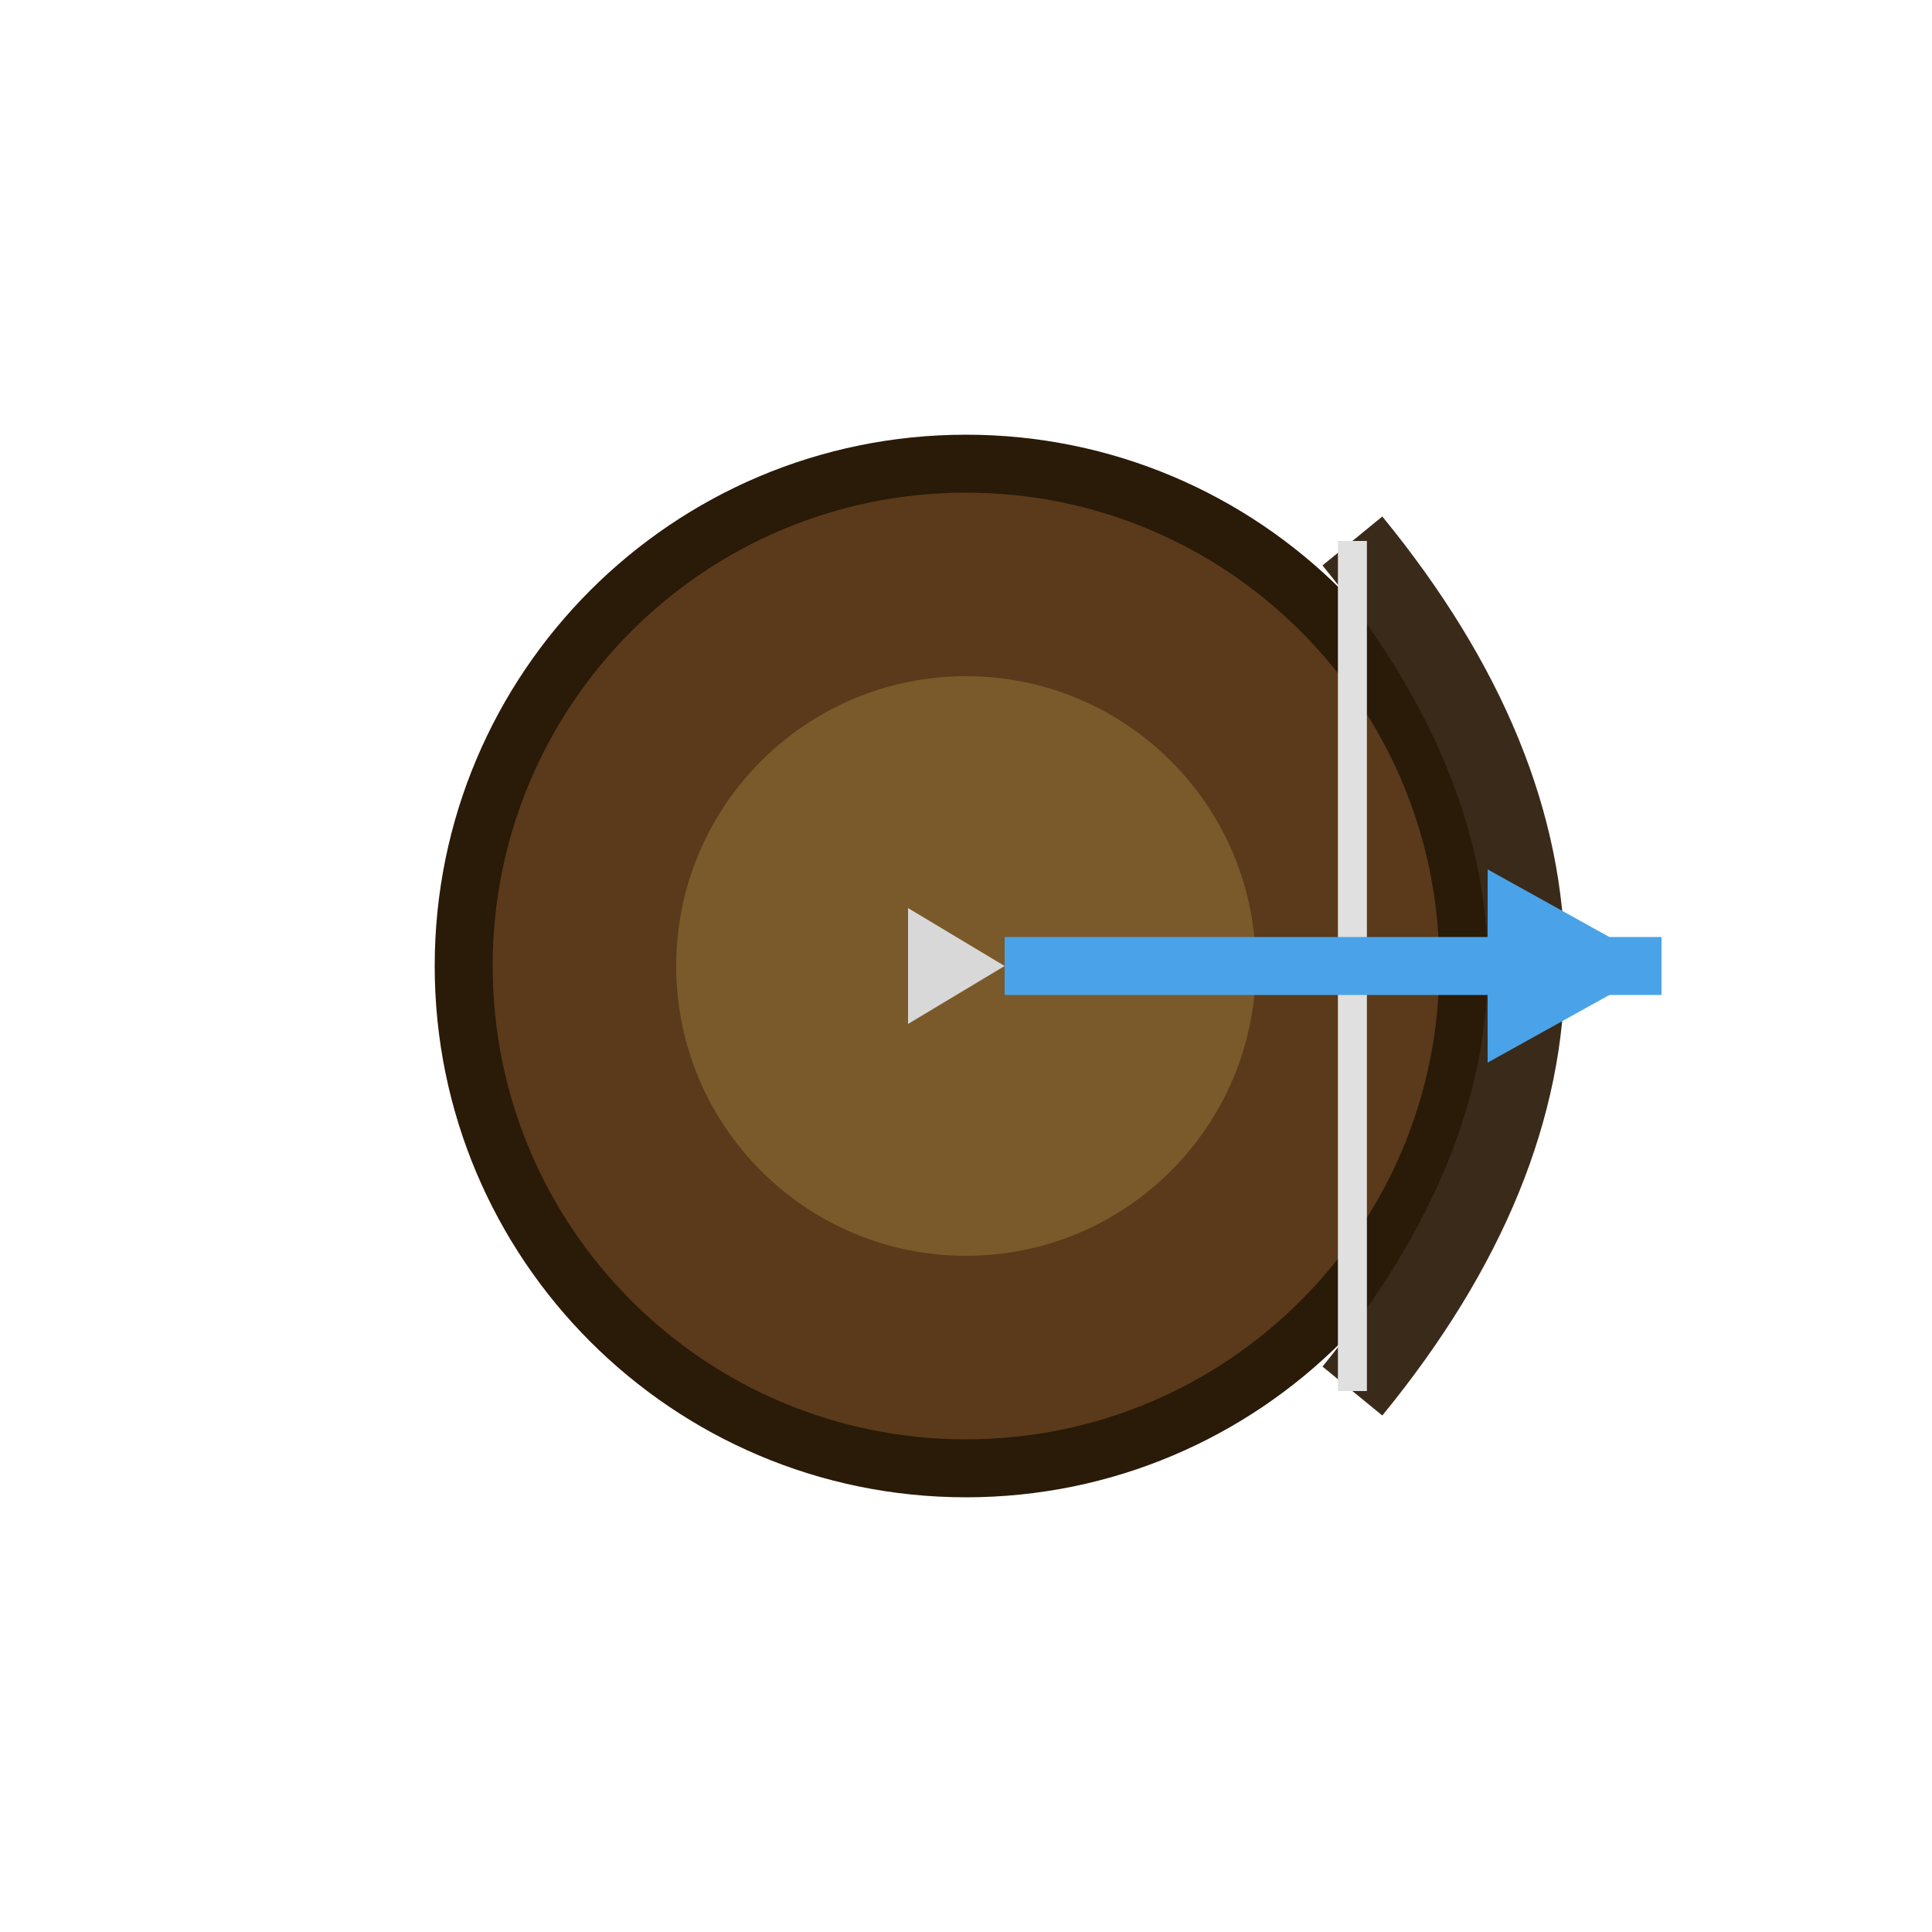
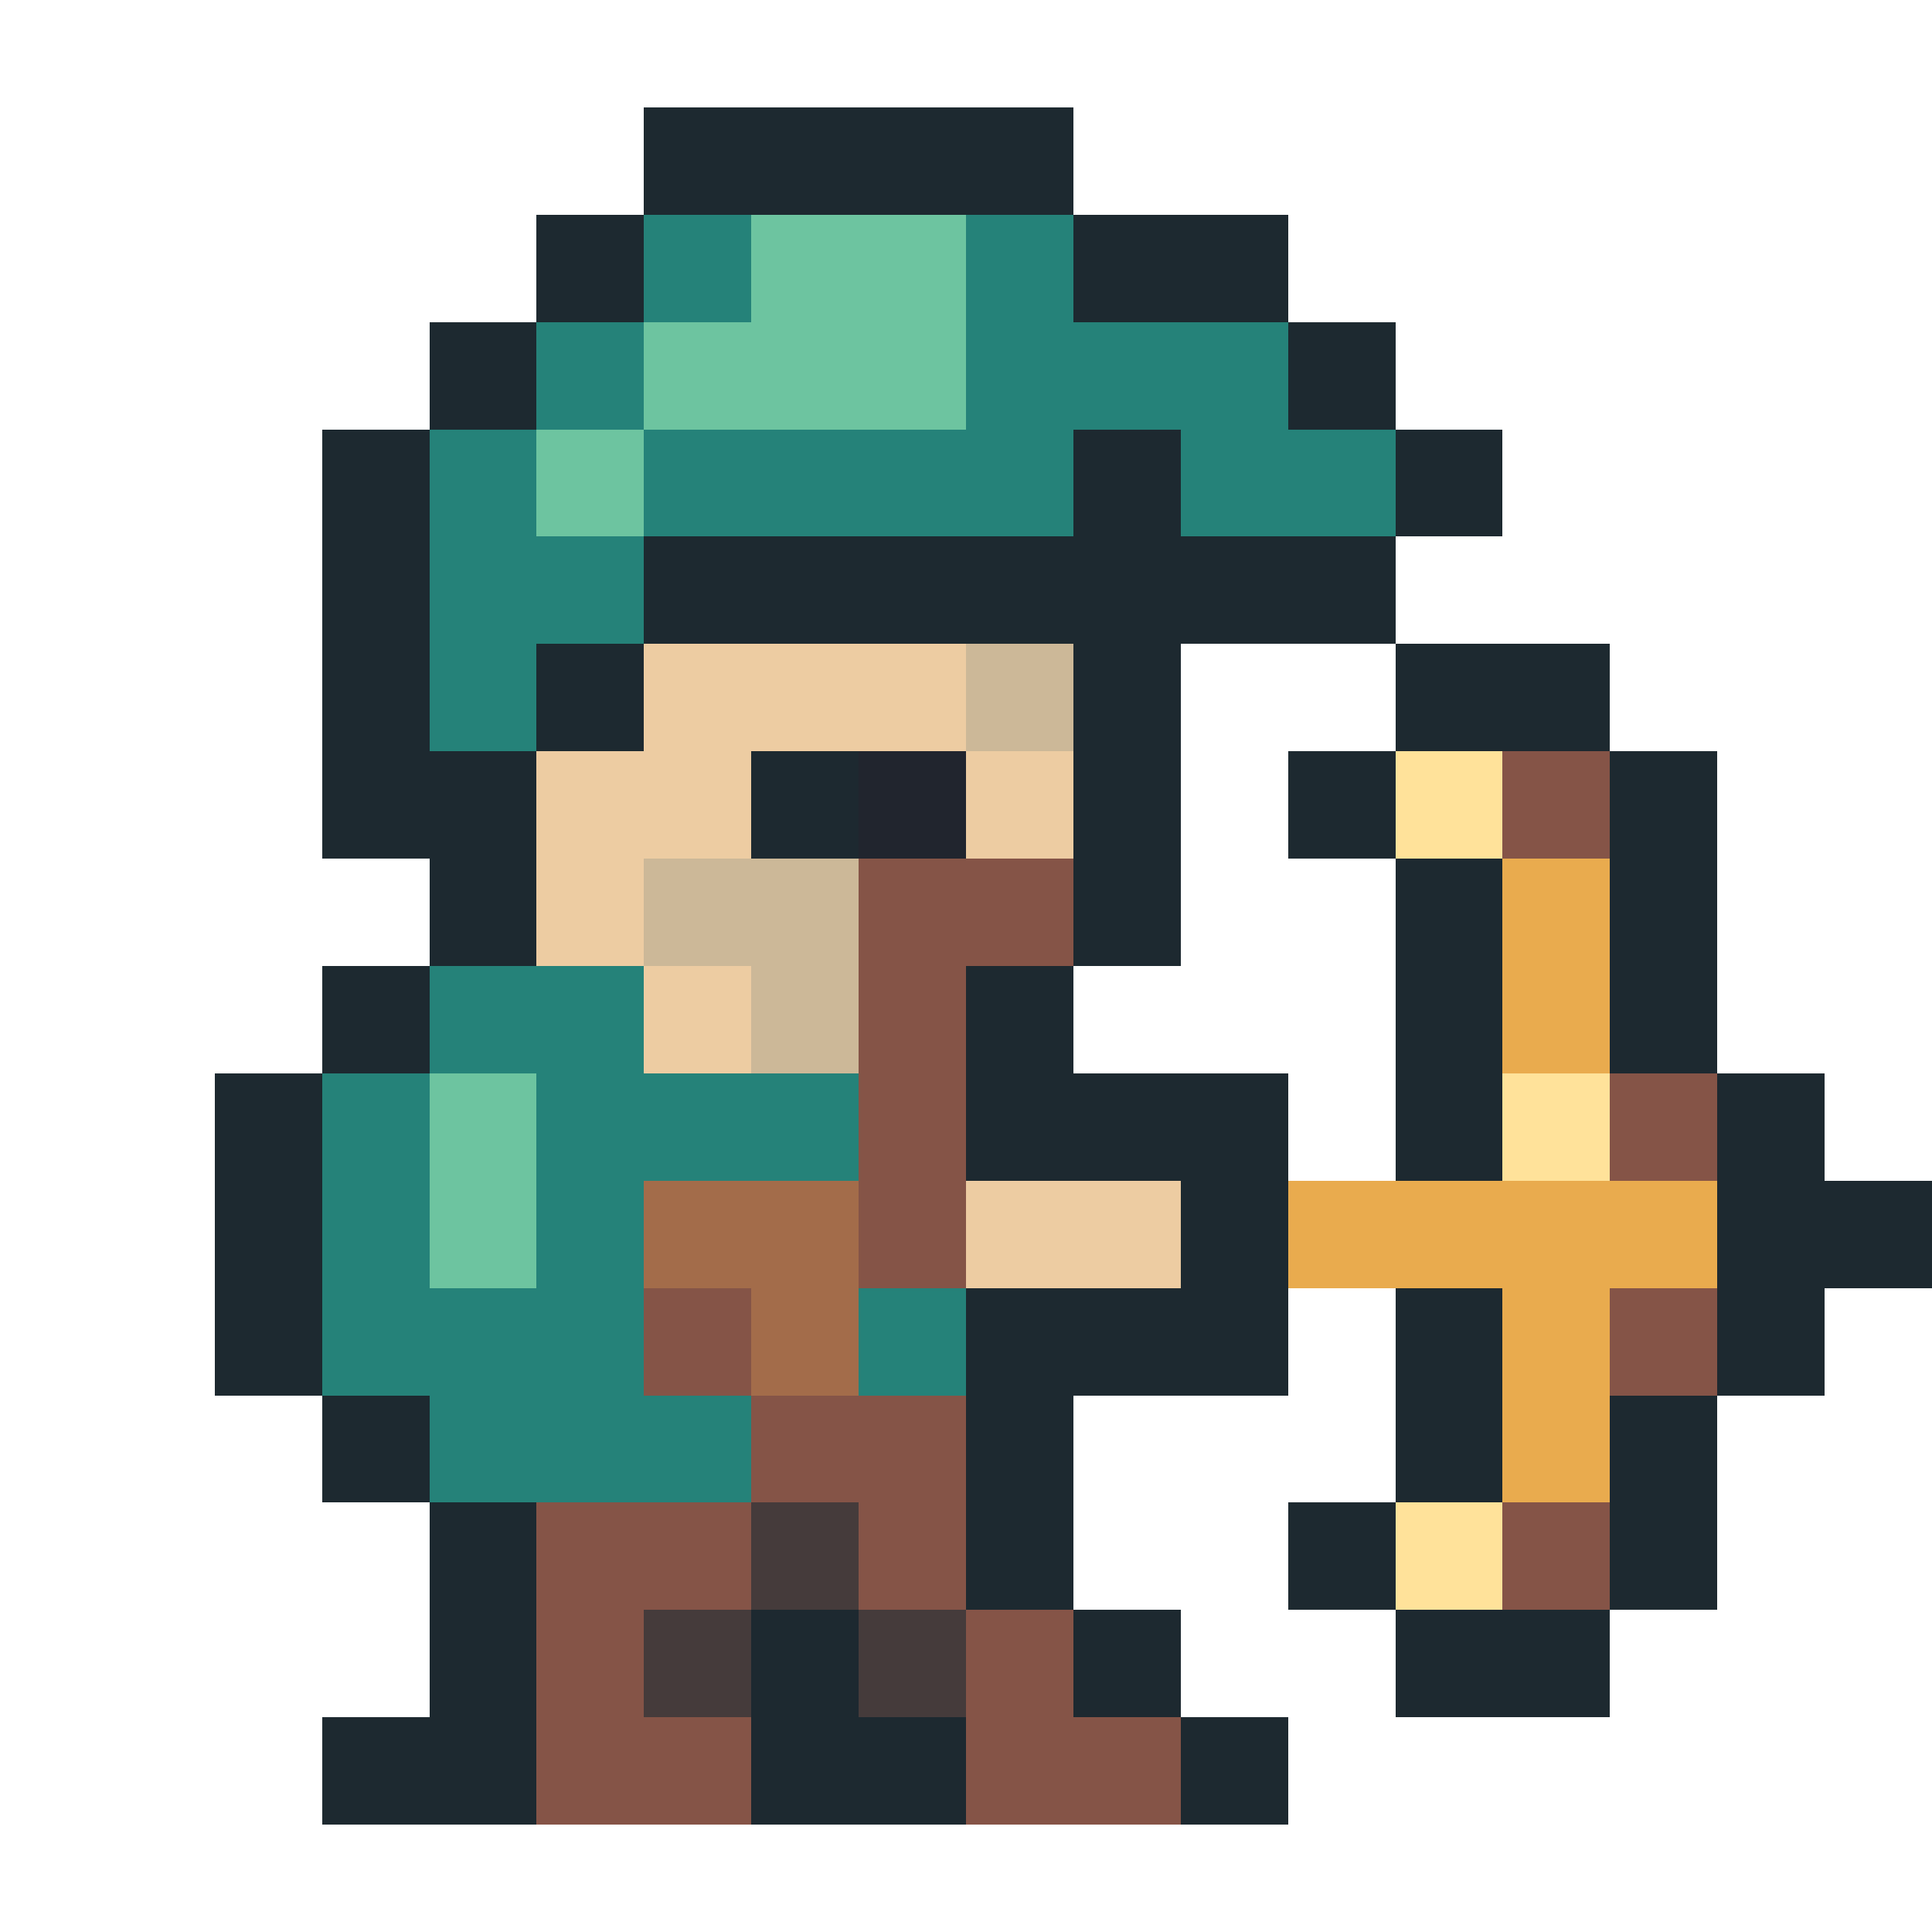
- <svg xmlns="http://www.w3.org/2000/svg" width="100" height="100" viewBox="0 0 100 100">
-   <circle cx="50" cy="50" r="26" fill="#5a3a1a" stroke="#2a1a08" stroke-width="3" />
-   <circle cx="50" cy="50" r="15" fill="#7a5a2a" />
-   <path d="M 70 28 Q 88 50 70 72" fill="none" stroke="#3a2a1a" stroke-width="4" />
-   <line x1="70" y1="28" x2="70" y2="72" stroke="#e0e0e0" stroke-width="1.5" />
-   <line x1="52" y1="50" x2="86" y2="50" stroke="#4aa3e8" stroke-width="3" />
-   <polygon points="86,50 77,45 77,55" fill="#4aa3e8" />
-   <polygon points="52,50 47,47 47,53" fill="#d8d8d8" />
+ <svg xmlns="http://www.w3.org/2000/svg" width="72" height="72" viewBox="0 0 18 18" shape-rendering="crispEdges">
+   <path fill="#1d2930" d="M6 1h4v1h-4z M5 2h1v1h-1z M10 2h2v1h-2z M4 3h1v1h-1z M12 3h1v1h-1z M3 4h1v1h-1z M10 4h1v1h-1z M13 4h1v1h-1z M3 5h1v1h-1z M6 5h7v1h-7z M3 6h1v1h-1z M5 6h1v1h-1z M10 6h1v1h-1z M13 6h2v1h-2z M3 7h2v1h-2z M7 7h1v1h-1z M10 7h1v1h-1z M12 7h1v1h-1z M15 7h1v1h-1z M4 8h1v1h-1z M10 8h1v1h-1z M13 8h1v1h-1z M15 8h1v1h-1z M3 9h1v1h-1z M9 9h1v1h-1z M13 9h1v1h-1z M15 9h1v1h-1z M2 10h1v1h-1z M9 10h3v1h-3z M13 10h1v1h-1z M16 10h1v1h-1z M2 11h1v1h-1z M11 11h1v1h-1z M16 11h2v1h-2z M2 12h1v1h-1z M9 12h3v1h-3z M13 12h1v1h-1z M16 12h1v1h-1z M3 13h1v1h-1z M9 13h1v1h-1z M13 13h1v1h-1z M15 13h1v1h-1z M4 14h1v1h-1z M9 14h1v1h-1z M12 14h1v1h-1z M15 14h1v1h-1z M4 15h1v1h-1z M7 15h1v1h-1z M10 15h1v1h-1z M13 15h2v1h-2z M3 16h2v1h-2z M7 16h2v1h-2z M11 16h1v1h-1z" />
+   <path fill="#258279" d="M6 2h1v1h-1z M9 2h1v1h-1z M5 3h1v1h-1z M9 3h3v1h-3z M4 4h1v1h-1z M6 4h4v1h-4z M11 4h2v1h-2z M4 5h2v1h-2z M4 6h1v1h-1z M4 9h2v1h-2z M3 10h1v1h-1z M5 10h3v1h-3z M3 11h1v1h-1z M5 11h1v1h-1z M3 12h3v1h-3z M8 12h1v1h-1z M4 13h3v1h-3z" />
+   <path fill="#6dc4a0" d="M7 2h2v1h-2z M6 3h3v1h-3z M5 4h1v1h-1z M4 10h1v1h-1z M4 11h1v1h-1z" />
+   <path fill="#edcca2" d="M6 6h3v1h-3z M5 7h2v1h-2z M9 7h1v1h-1z M5 8h1v1h-1z M6 9h1v1h-1z M9 11h2v1h-2z" />
+   <path fill="#ccb898" d="M9 6h1v1h-1z M6 8h2v1h-2z M7 9h1v1h-1z" />
+   <path fill="#21252e" d="M8 7h1v1h-1z" />
+   <path fill="#ffe29a" d="M13 7h1v1h-1z M14 10h1v1h-1z M13 14h1v1h-1z" />
+   <path fill="#855447" d="M14 7h1v1h-1z M8 8h2v1h-2z M8 9h1v1h-1z M8 10h1v1h-1z M15 10h1v1h-1z M8 11h1v1h-1z M6 12h1v1h-1z M15 12h1v1h-1z M7 13h2v1h-2z M5 14h2v1h-2z M8 14h1v1h-1z M14 14h1v1h-1z M5 15h1v1h-1z M9 15h1v1h-1z M5 16h2v1h-2z M9 16h2v1h-2z" />
+   <path fill="#e9ab4e" d="M14 8h1v1h-1z M14 9h1v1h-1z M12 11h4v1h-4z M14 12h1v1h-1z M14 13h1v1h-1z" />
+   <path fill="#a36c4a" d="M6 11h2v1h-2z M7 12h1v1h-1z" />
+   <path fill="#453b3b" d="M7 14h1v1h-1z M6 15h1v1h-1z M8 15h1v1h-1z" />
</svg>
